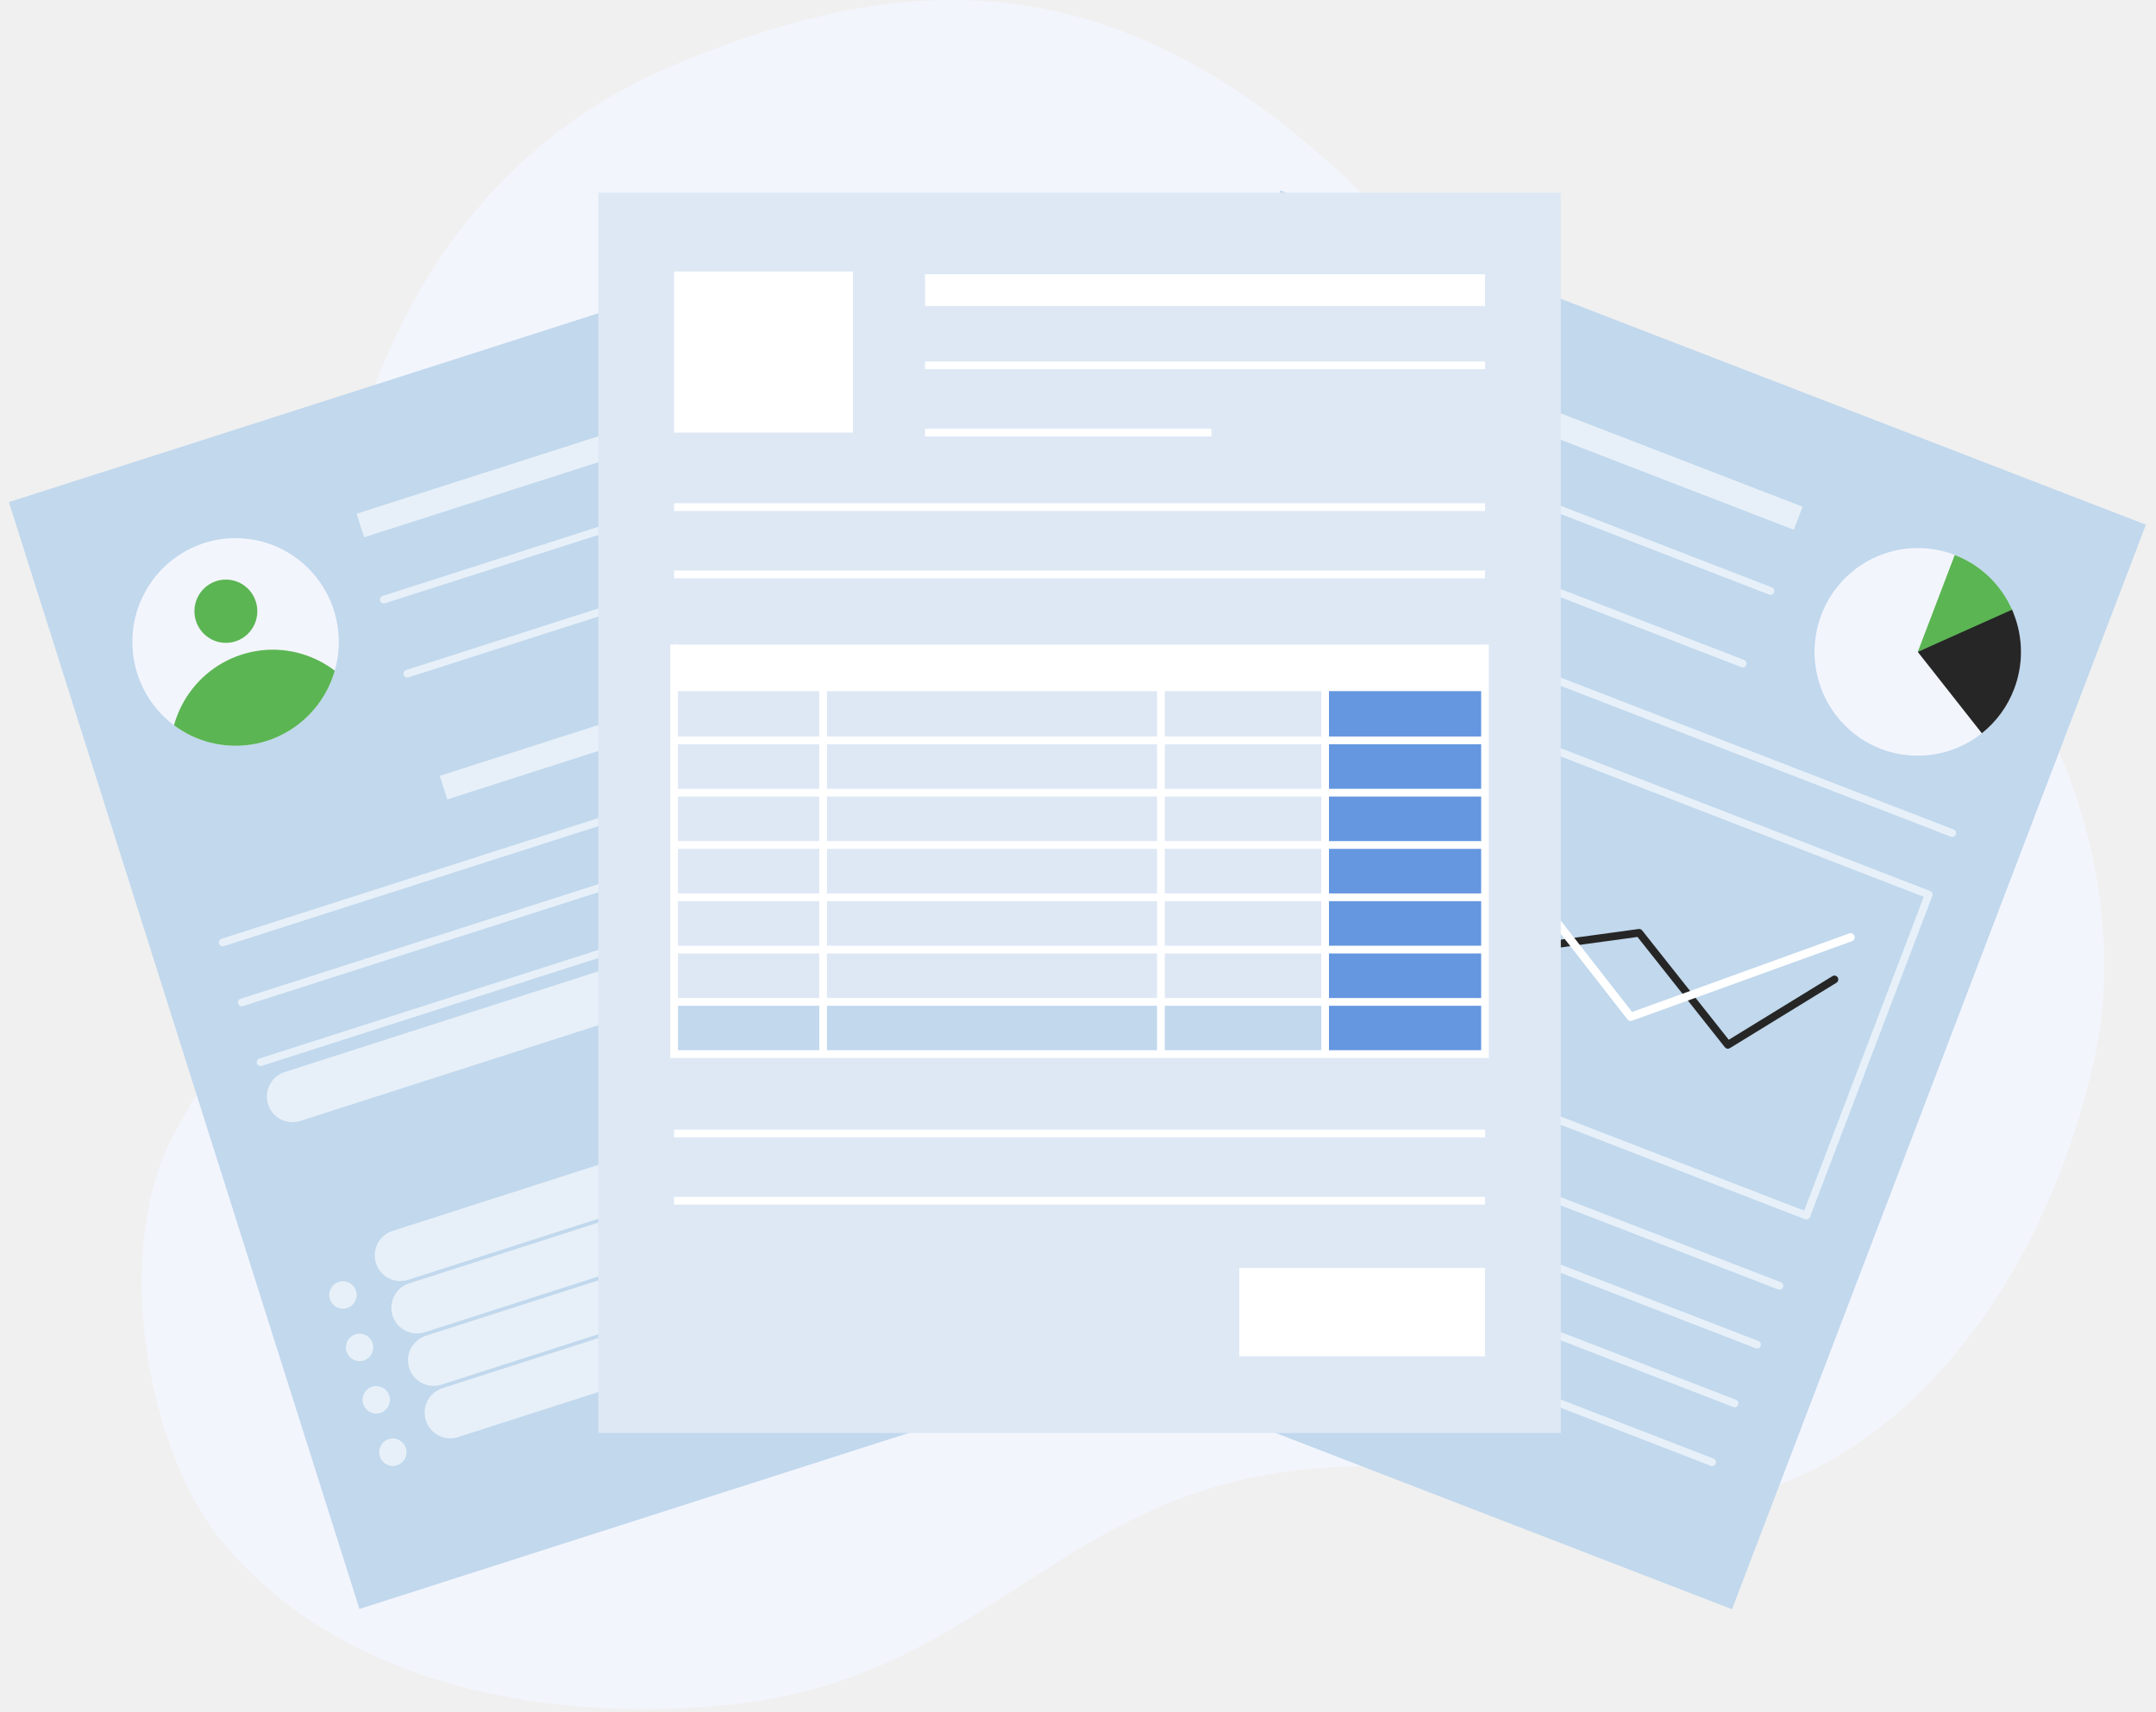
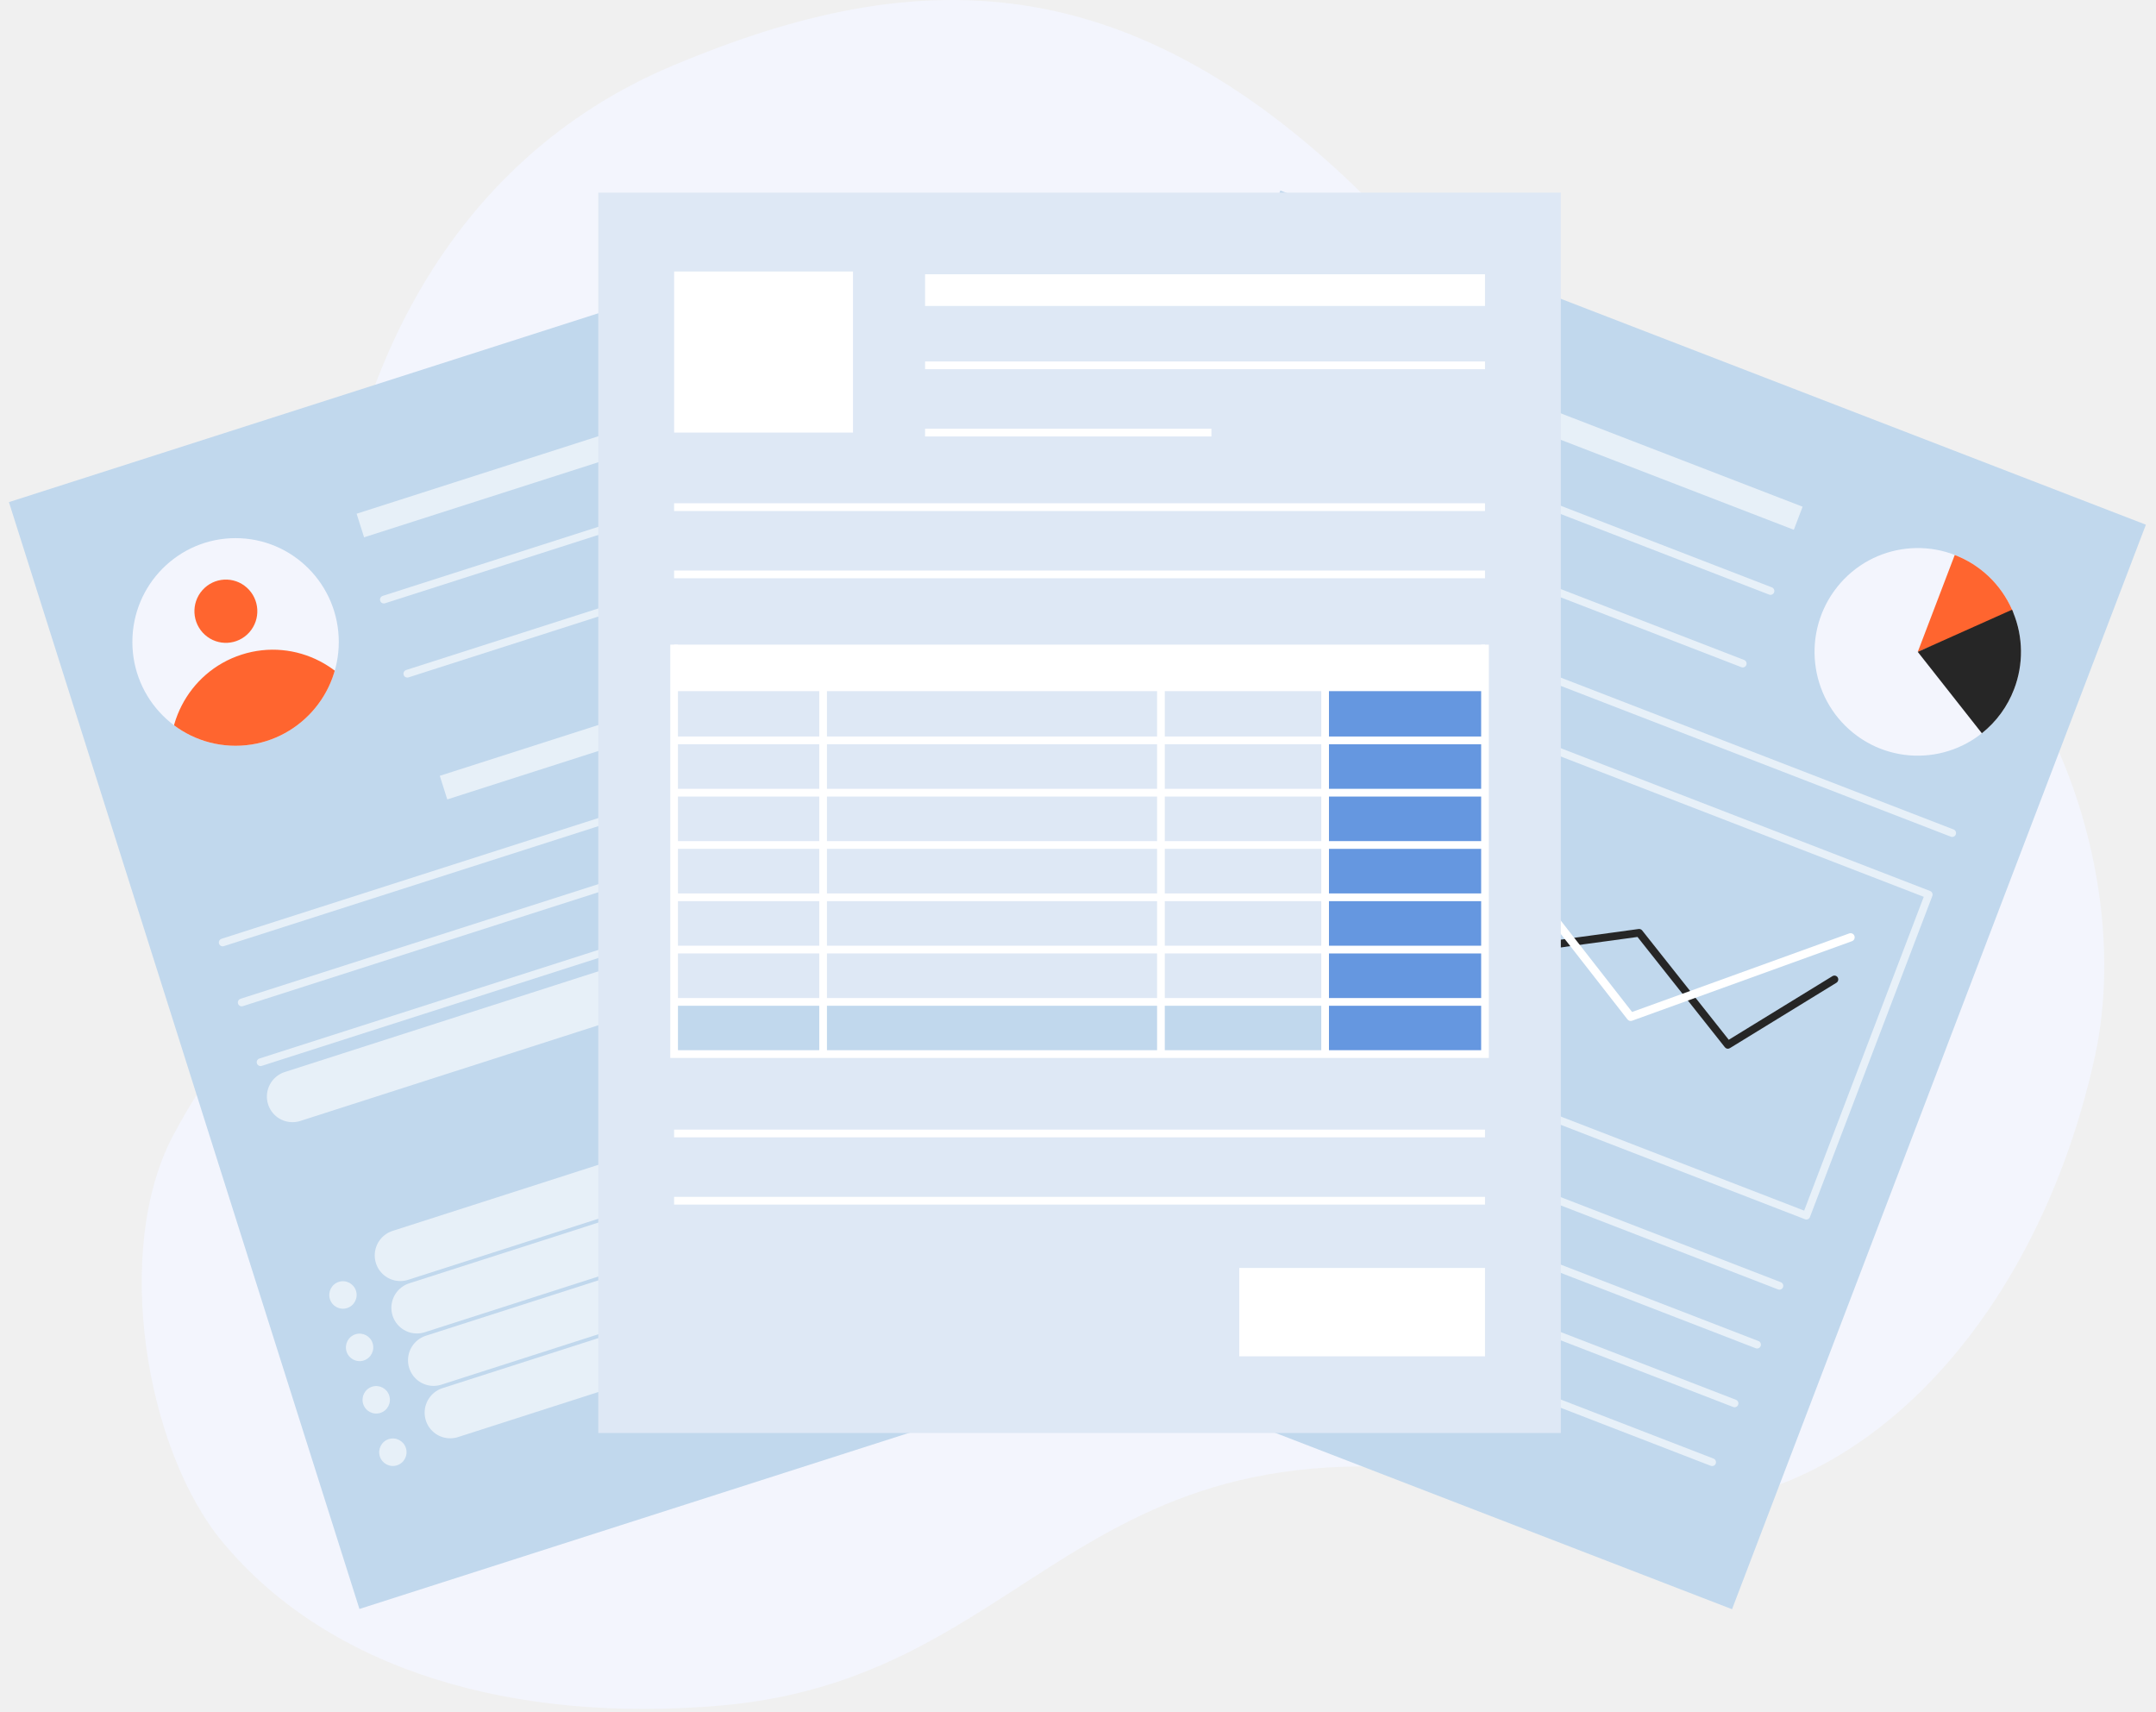
<svg xmlns="http://www.w3.org/2000/svg" width="126" height="100" viewBox="0 0 126 100" fill="none">
  <g clip-path="url(#clip0_175_1054)">
    <path d="M39.372 3.811C26.324 9.272 18.837 22.547 18.837 41.016C18.837 59.484 15.015 57.047 10.097 66.397C6.585 73.073 8.503 84.701 13.016 90.123C19.268 97.633 30.021 100.713 42.118 99.666C61.766 97.965 63.09 80.137 92.272 87.446C106.165 90.925 118.65 78.917 122.419 61.786C124.68 51.508 119.948 37.555 110.231 32.012C96.986 24.457 97.392 30.918 82.723 14.579C66.956 -2.982 53.416 -2.066 39.372 3.811Z" fill="#F3F5FD" />
    <path d="M125.409 30.661L74.827 11.134L50.641 74.51L101.223 94.037L125.409 30.661Z" fill="#C1D8ED" />
    <g opacity="0.61">
      <path d="M62.587 54.654C62.549 54.624 62.522 54.583 62.51 54.537C62.497 54.491 62.5 54.441 62.517 54.397L69.668 35.637C69.678 35.609 69.694 35.584 69.714 35.562C69.735 35.541 69.759 35.523 69.786 35.511C69.813 35.499 69.842 35.493 69.871 35.492C69.901 35.491 69.93 35.496 69.958 35.507L112.799 52.066C112.854 52.088 112.899 52.131 112.924 52.186C112.948 52.24 112.95 52.303 112.928 52.358L105.777 71.118C105.767 71.146 105.751 71.171 105.731 71.193C105.71 71.215 105.686 71.232 105.659 71.244C105.632 71.256 105.603 71.263 105.574 71.263C105.544 71.264 105.515 71.259 105.487 71.248L62.646 54.689C62.625 54.681 62.605 54.669 62.587 54.654ZM70.007 36.01L63.017 54.348L105.438 70.745L112.427 52.407L70.007 36.01Z" fill="white" />
    </g>
    <g opacity="0.61">
      <path d="M61.02 58.76C60.978 58.726 60.949 58.678 60.939 58.625C60.929 58.572 60.938 58.517 60.965 58.471C60.991 58.424 61.034 58.388 61.084 58.37C61.135 58.352 61.19 58.353 61.24 58.372L104.074 74.928C104.129 74.95 104.174 74.993 104.198 75.047C104.223 75.102 104.224 75.165 104.203 75.22C104.182 75.276 104.139 75.321 104.085 75.346C104.03 75.37 103.968 75.372 103.913 75.35L61.08 58.794C61.058 58.786 61.038 58.774 61.02 58.76Z" fill="white" />
    </g>
    <g opacity="0.61">
      <path d="M59.709 62.195C59.667 62.161 59.638 62.114 59.628 62.061C59.618 62.008 59.627 61.953 59.654 61.906C59.681 61.86 59.723 61.824 59.774 61.806C59.824 61.788 59.879 61.789 59.929 61.808L102.762 78.364C102.79 78.374 102.816 78.39 102.838 78.41C102.86 78.431 102.878 78.455 102.89 78.483C102.903 78.51 102.909 78.539 102.91 78.569C102.911 78.599 102.906 78.629 102.896 78.657C102.885 78.685 102.869 78.711 102.848 78.733C102.827 78.754 102.803 78.772 102.775 78.784C102.748 78.796 102.718 78.802 102.689 78.802C102.659 78.802 102.629 78.797 102.601 78.785L59.769 62.23C59.747 62.221 59.727 62.21 59.709 62.195Z" fill="white" />
    </g>
    <g opacity="0.61">
      <path d="M58.398 65.631C58.356 65.597 58.327 65.549 58.317 65.496C58.307 65.443 58.316 65.389 58.343 65.342C58.37 65.295 58.412 65.26 58.462 65.242C58.513 65.223 58.568 65.224 58.618 65.243L101.451 81.799C101.507 81.821 101.552 81.864 101.576 81.918C101.6 81.973 101.602 82.035 101.581 82.091C101.559 82.147 101.517 82.192 101.462 82.217C101.408 82.241 101.346 82.243 101.291 82.221L58.458 65.665C58.436 65.657 58.416 65.645 58.398 65.631Z" fill="white" />
    </g>
    <g opacity="0.61">
      <path d="M57.086 69.067C57.044 69.033 57.016 68.985 57.006 68.932C56.996 68.879 57.005 68.824 57.032 68.778C57.058 68.731 57.101 68.695 57.151 68.677C57.202 68.659 57.257 68.66 57.307 68.679L100.14 85.235C100.168 85.246 100.193 85.261 100.214 85.282C100.236 85.302 100.253 85.327 100.265 85.354C100.277 85.381 100.284 85.41 100.284 85.44C100.285 85.47 100.28 85.499 100.27 85.527C100.259 85.555 100.243 85.58 100.223 85.601C100.203 85.623 100.178 85.64 100.151 85.652C100.124 85.664 100.095 85.671 100.066 85.672C100.036 85.672 100.007 85.667 99.979 85.657L57.147 69.101C57.125 69.093 57.104 69.081 57.086 69.067Z" fill="white" />
    </g>
    <g opacity="0.61">
      <path d="M71.117 32.303C71.075 32.269 71.046 32.221 71.036 32.168C71.026 32.115 71.035 32.06 71.062 32.014C71.089 31.967 71.131 31.931 71.182 31.913C71.232 31.895 71.287 31.896 71.337 31.915L114.17 48.471C114.226 48.493 114.271 48.535 114.295 48.59C114.32 48.645 114.321 48.707 114.3 48.763C114.278 48.819 114.236 48.864 114.181 48.889C114.127 48.913 114.065 48.914 114.01 48.893L71.177 32.337C71.155 32.329 71.135 32.317 71.117 32.303Z" fill="white" />
    </g>
    <g opacity="0.61">
      <path d="M72.887 27.814C72.846 27.78 72.817 27.732 72.807 27.679C72.797 27.626 72.806 27.572 72.833 27.525C72.859 27.478 72.902 27.442 72.952 27.424C73.003 27.406 73.058 27.407 73.108 27.426L101.932 38.567C101.987 38.589 102.031 38.632 102.054 38.687C102.078 38.741 102.079 38.803 102.058 38.858C102.037 38.914 101.995 38.959 101.941 38.983C101.888 39.008 101.826 39.01 101.771 38.989L72.947 27.848C72.926 27.84 72.906 27.828 72.887 27.814Z" fill="white" />
    </g>
    <g opacity="0.61">
      <path d="M105.348 29.61L76.523 18.484L76.008 19.832L104.834 30.959L105.348 29.61Z" fill="white" />
    </g>
    <g opacity="0.61">
      <path d="M74.507 23.571C74.465 23.537 74.436 23.489 74.426 23.436C74.416 23.384 74.425 23.329 74.452 23.282C74.479 23.235 74.521 23.2 74.572 23.182C74.622 23.163 74.677 23.164 74.727 23.183L103.551 34.324C103.578 34.335 103.604 34.351 103.625 34.371C103.646 34.392 103.664 34.416 103.676 34.444C103.688 34.471 103.694 34.5 103.695 34.529C103.696 34.559 103.691 34.589 103.68 34.616C103.67 34.644 103.654 34.669 103.634 34.691C103.613 34.712 103.589 34.73 103.562 34.742C103.535 34.754 103.506 34.761 103.476 34.761C103.447 34.762 103.418 34.757 103.39 34.746L74.567 23.605C74.545 23.597 74.525 23.585 74.507 23.571Z" fill="white" />
    </g>
    <path d="M75.118 53.35C75.093 53.341 75.07 53.327 75.051 53.31L68.799 47.83C68.777 47.811 68.759 47.787 68.746 47.761C68.733 47.734 68.725 47.705 68.723 47.676C68.719 47.616 68.738 47.557 68.778 47.512C68.817 47.467 68.872 47.439 68.931 47.435C68.991 47.431 69.049 47.45 69.094 47.49L75.239 52.876L85.201 48.566C85.251 48.544 85.308 48.542 85.36 48.559C85.413 48.577 85.457 48.613 85.484 48.661L89.193 55.185L95.764 54.288C95.803 54.283 95.842 54.288 95.878 54.303C95.914 54.317 95.946 54.341 95.97 54.371L101.032 60.761L107.09 57.043C107.141 57.012 107.202 57.002 107.26 57.016C107.318 57.03 107.368 57.067 107.399 57.118C107.43 57.169 107.439 57.231 107.425 57.289C107.411 57.347 107.375 57.397 107.324 57.429L101.097 61.25C101.05 61.279 100.995 61.29 100.941 61.28C100.887 61.271 100.838 61.241 100.804 61.198L95.698 54.753L89.103 55.653C89.059 55.659 89.014 55.652 88.974 55.632C88.933 55.612 88.9 55.581 88.878 55.541L85.194 49.061L75.287 53.347C75.233 53.371 75.172 53.372 75.118 53.35Z" fill="#262626" />
    <path d="M108.308 42.83C110.909 44.923 114.705 44.499 116.786 41.883C118.867 39.267 118.446 35.45 115.845 33.356C113.244 31.263 109.448 31.687 107.367 34.303C105.286 36.919 105.707 40.736 108.308 42.83Z" fill="#F3F5FD" />
-     <path d="M117.655 35.788L112.077 38.094L114.238 32.431C114.979 32.715 115.656 33.144 116.231 33.693C116.806 34.242 117.267 34.9 117.588 35.629C117.611 35.681 117.634 35.735 117.655 35.788Z" fill="#5BB553" />
+     <path d="M117.655 35.788L112.077 38.094L114.238 32.431C114.979 32.715 115.656 33.144 116.231 33.693C116.806 34.242 117.267 34.9 117.588 35.629C117.611 35.681 117.634 35.735 117.655 35.788Z" fill="#ff652f" />
    <path d="M117.708 40.268C117.322 41.283 116.671 42.175 115.823 42.849L112.077 38.094L117.587 35.629C117.611 35.681 117.633 35.735 117.655 35.789C118.242 37.22 118.261 38.823 117.708 40.268Z" fill="#262626" />
    <path d="M67.297 51.779C67.267 51.754 67.243 51.723 67.228 51.687C67.212 51.651 67.206 51.613 67.208 51.574C67.211 51.535 67.223 51.497 67.243 51.464C67.264 51.431 67.292 51.403 67.325 51.383L78.136 44.916C78.163 44.899 78.194 44.888 78.225 44.884C78.257 44.88 78.289 44.881 78.32 44.89C78.351 44.898 78.379 44.912 78.405 44.932C78.43 44.951 78.451 44.976 78.467 45.004L83.466 53.848L89.871 52.301C89.915 52.291 89.962 52.293 90.006 52.308C90.049 52.323 90.087 52.351 90.115 52.387L95.382 59.136L108.066 54.548C108.096 54.537 108.127 54.532 108.159 54.533C108.191 54.534 108.222 54.541 108.251 54.555C108.28 54.568 108.306 54.587 108.327 54.611C108.349 54.635 108.365 54.662 108.376 54.692C108.387 54.722 108.391 54.754 108.39 54.786C108.388 54.818 108.38 54.849 108.367 54.878C108.353 54.907 108.333 54.933 108.31 54.954C108.286 54.975 108.258 54.992 108.228 55.002L95.381 59.648C95.334 59.666 95.282 59.667 95.234 59.653C95.186 59.639 95.143 59.61 95.112 59.57L89.833 52.806L83.403 54.359C83.352 54.371 83.299 54.366 83.251 54.346C83.204 54.325 83.164 54.289 83.138 54.243L78.17 45.455L67.57 51.798C67.528 51.823 67.479 51.834 67.43 51.831C67.382 51.828 67.335 51.809 67.297 51.779Z" fill="white" />
    <path d="M52.146 12.803L0.522 29.341L21.006 94.023L72.63 77.485L52.146 12.803Z" fill="#C1D8ED" />
    <g opacity="0.61">
      <path d="M13.013 55.302C12.959 55.302 12.907 55.282 12.866 55.247C12.825 55.212 12.799 55.164 12.79 55.11C12.782 55.057 12.793 55.002 12.821 54.956C12.85 54.91 12.893 54.876 12.944 54.86L56.66 40.855C56.717 40.837 56.779 40.842 56.832 40.87C56.885 40.897 56.925 40.945 56.943 41.002C56.961 41.059 56.955 41.121 56.928 41.174C56.901 41.227 56.853 41.268 56.797 41.286L13.081 55.29C13.059 55.298 13.036 55.302 13.013 55.302Z" fill="white" />
    </g>
    <g opacity="0.61">
      <path d="M14.123 58.808C14.069 58.808 14.018 58.788 13.977 58.753C13.936 58.718 13.909 58.67 13.901 58.617C13.893 58.563 13.904 58.509 13.932 58.463C13.96 58.417 14.004 58.383 14.055 58.366L57.77 44.361C57.799 44.352 57.829 44.348 57.858 44.35C57.888 44.352 57.917 44.36 57.944 44.374C57.971 44.387 57.994 44.406 58.014 44.429C58.033 44.452 58.048 44.478 58.057 44.507C58.066 44.535 58.069 44.566 58.066 44.596C58.064 44.626 58.055 44.655 58.041 44.681C58.027 44.708 58.008 44.731 57.985 44.75C57.962 44.769 57.935 44.783 57.907 44.792L14.191 58.797C14.169 58.804 14.146 58.808 14.123 58.808Z" fill="white" />
    </g>
    <g opacity="0.61">
      <path d="M15.226 62.298C15.172 62.298 15.12 62.279 15.08 62.244C15.039 62.209 15.012 62.16 15.004 62.107C14.996 62.053 15.007 61.999 15.035 61.953C15.063 61.907 15.107 61.873 15.158 61.857L58.873 47.851C58.901 47.842 58.931 47.839 58.961 47.842C58.99 47.844 59.019 47.852 59.045 47.866C59.071 47.88 59.094 47.898 59.113 47.921C59.132 47.944 59.147 47.97 59.156 47.998C59.165 48.026 59.168 48.056 59.166 48.086C59.163 48.115 59.155 48.144 59.141 48.171C59.128 48.197 59.109 48.22 59.087 48.24C59.064 48.259 59.038 48.273 59.01 48.282L15.294 62.287C15.272 62.294 15.249 62.298 15.226 62.298Z" fill="white" />
    </g>
    <g opacity="0.61">
      <path d="M23.802 39.595C23.748 39.595 23.696 39.576 23.655 39.541C23.615 39.506 23.588 39.457 23.58 39.404C23.572 39.35 23.582 39.296 23.611 39.25C23.639 39.204 23.682 39.17 23.733 39.154L53.151 29.729C53.207 29.712 53.269 29.718 53.321 29.745C53.373 29.773 53.413 29.82 53.431 29.877C53.448 29.934 53.443 29.995 53.417 30.048C53.39 30.101 53.343 30.141 53.287 30.16L23.87 39.585C23.848 39.592 23.825 39.595 23.802 39.595Z" fill="white" />
    </g>
    <g opacity="0.61">
      <path d="M50.257 20.593L20.841 30.02L21.278 31.399L50.694 21.971L50.257 20.593Z" fill="white" />
    </g>
    <g opacity="0.61">
      <path d="M55.119 35.908L25.702 45.336L26.139 46.715L55.556 37.287L55.119 35.908Z" fill="white" />
    </g>
    <g opacity="0.61">
      <path d="M22.43 35.265C22.377 35.265 22.325 35.246 22.284 35.211C22.244 35.175 22.217 35.127 22.209 35.074C22.2 35.02 22.211 34.966 22.239 34.92C22.267 34.874 22.311 34.84 22.362 34.823L51.779 25.399C51.808 25.39 51.837 25.387 51.867 25.389C51.896 25.392 51.925 25.4 51.951 25.414C51.977 25.427 52.001 25.446 52.02 25.469C52.039 25.491 52.053 25.518 52.062 25.546C52.071 25.574 52.074 25.604 52.072 25.634C52.069 25.663 52.061 25.692 52.047 25.718C52.034 25.745 52.015 25.768 51.993 25.787C51.97 25.806 51.944 25.821 51.916 25.83L22.499 35.254C22.477 35.261 22.454 35.265 22.43 35.265Z" fill="white" />
    </g>
    <path d="M13.767 43.58C17.098 43.58 19.799 40.864 19.799 37.514C19.799 34.163 17.098 31.447 13.767 31.447C10.436 31.447 7.736 34.163 7.736 37.514C7.736 40.864 10.436 43.58 13.767 43.58Z" fill="#F3F5FD" />
    <mask id="mask0_175_1054" style="mask-type:alpha" maskUnits="userSpaceOnUse" x="7" y="31" width="13" height="13">
      <path d="M13.767 43.58C17.098 43.58 19.799 40.864 19.799 37.514C19.799 34.163 17.098 31.447 13.767 31.447C10.436 31.447 7.736 34.163 7.736 37.514C7.736 40.864 10.436 43.58 13.767 43.58Z" fill="#F3F5FD" />
    </mask>
    <g mask="url(#mask0_175_1054)">
-       <ellipse cx="5.997" cy="6.026" rx="5.997" ry="6.026" transform="matrix(0.952122 -0.305719 0.302533 0.953139 8.41125 40.0867)" fill="#5BB553" />
+       <ellipse cx="5.997" cy="6.026" rx="5.997" ry="6.026" transform="matrix(0.952122 -0.305719 0.302533 0.953139 8.41125 40.0867)" fill="#ff652f" />
    </g>
-     <ellipse cx="1.844" cy="1.843" rx="1.844" ry="1.843" transform="matrix(0.665174 -0.746689 0.742861 0.669446 10.605 35.861)" fill="#5BB553" />
+     <ellipse cx="1.844" cy="1.843" rx="1.844" ry="1.843" transform="matrix(0.665174 -0.746689 0.742861 0.669446 10.605 35.861)" fill="#ff652f" />
    <line x1="1.5" y1="-1.5" x2="21.69" y2="-1.5" transform="matrix(0.952122 -0.305719 0.302533 0.953139 16.1213 65.9636)" stroke="#E7F0F8" stroke-width="3" stroke-linecap="round" />
    <line x1="1.5" y1="-1.5" x2="21.69" y2="-1.5" transform="matrix(0.952122 -0.305719 0.302533 0.953139 22.424 75.2472)" stroke="#E7F0F8" stroke-width="3" stroke-linecap="round" />
    <ellipse cx="0.8" cy="0.803" rx="0.8" ry="0.803" transform="matrix(0.952122 -0.305719 0.302533 0.953139 19.0382 75.153)" fill="#E7F0F8" />
    <line x1="1.5" y1="-1.5" x2="21.69" y2="-1.5" transform="matrix(0.952122 -0.305719 0.302533 0.953139 23.3962 78.3103)" stroke="#E7F0F8" stroke-width="3" stroke-linecap="round" />
    <ellipse cx="0.8" cy="0.803" rx="0.8" ry="0.803" transform="matrix(0.952122 -0.305719 0.302533 0.953139 20.0104 78.2161)" fill="#E7F0F8" />
    <line x1="1.5" y1="-1.5" x2="21.69" y2="-1.5" transform="matrix(0.952122 -0.305719 0.302533 0.953139 24.3685 81.3735)" stroke="#E7F0F8" stroke-width="3" stroke-linecap="round" />
    <ellipse cx="0.8" cy="0.803" rx="0.8" ry="0.803" transform="matrix(0.952122 -0.305719 0.302533 0.953139 20.9827 81.2793)" fill="#E7F0F8" />
    <line x1="1.5" y1="-1.5" x2="21.69" y2="-1.5" transform="matrix(0.952122 -0.305719 0.302533 0.953139 25.3407 84.4366)" stroke="#E7F0F8" stroke-width="3" stroke-linecap="round" />
    <ellipse cx="0.8" cy="0.803" rx="0.8" ry="0.803" transform="matrix(0.952122 -0.305719 0.302533 0.953139 21.955 84.3424)" fill="#E7F0F8" />
    <path d="M91.217 11.256H34.965V83.74H91.217V11.256Z" fill="#DEE8F5" />
    <path d="M49.851 15.866H39.397V25.279H49.851V15.866Z" fill="white" />
    <path d="M86.786 39.03H77.442V61.596H86.786V39.03Z" fill="#6597E0" />
    <path d="M77.442 58.548H39.398V61.425H77.442V58.548Z" fill="#C1D8ED" />
    <path d="M86.786 37.671H39.396V40.388H86.786V37.671Z" fill="white" />
    <path d="M87.011 61.822H39.172V37.671H39.621V61.37H86.561V37.671H87.011V61.822Z" fill="white" />
    <path d="M48.328 39.03H47.879V61.596H48.328V39.03Z" fill="white" />
    <path d="M86.786 43.039H39.398V43.491H86.786V43.039Z" fill="white" />
    <path d="M86.786 46.096H39.398V46.548H86.786V46.096Z" fill="white" />
    <path d="M86.786 49.152H39.398V49.604H86.786V49.152Z" fill="white" />
    <path d="M86.786 52.209H39.398V52.661H86.786V52.209Z" fill="white" />
    <path d="M86.786 55.265H39.398V55.717H86.786V55.265Z" fill="white" />
    <path d="M86.786 58.322H39.398V58.774H86.786V58.322Z" fill="white" />
    <path d="M68.072 39.03H67.622V61.596H68.072V39.03Z" fill="white" />
    <path d="M77.667 39.03H77.217V61.596H77.667V39.03Z" fill="white" />
    <path d="M86.786 74.095H72.424V79.26H86.786V74.095Z" fill="white" />
    <path d="M86.786 66.011H39.396V66.463H86.786V66.011Z" fill="white" />
    <path d="M86.786 69.94H39.396V70.392H86.786V69.94Z" fill="white" />
    <path d="M86.786 21.123H54.062V21.576H86.786V21.123Z" fill="white" />
    <path d="M70.797 25.053H54.062V25.505H70.797V25.053Z" fill="white" />
    <path d="M86.786 29.41H39.396V29.863H86.786V29.41Z" fill="white" />
    <path d="M86.786 33.34H39.396V33.792H86.786V33.34Z" fill="white" />
    <path d="M86.786 16.027H54.062V17.88H86.786V16.027Z" fill="white" />
  </g>
  <defs>
    <clipPath id="clip0_175_1054">
      <rect width="125" height="100" fill="white" transform="translate(0.5)" />
    </clipPath>
  </defs>
</svg>
